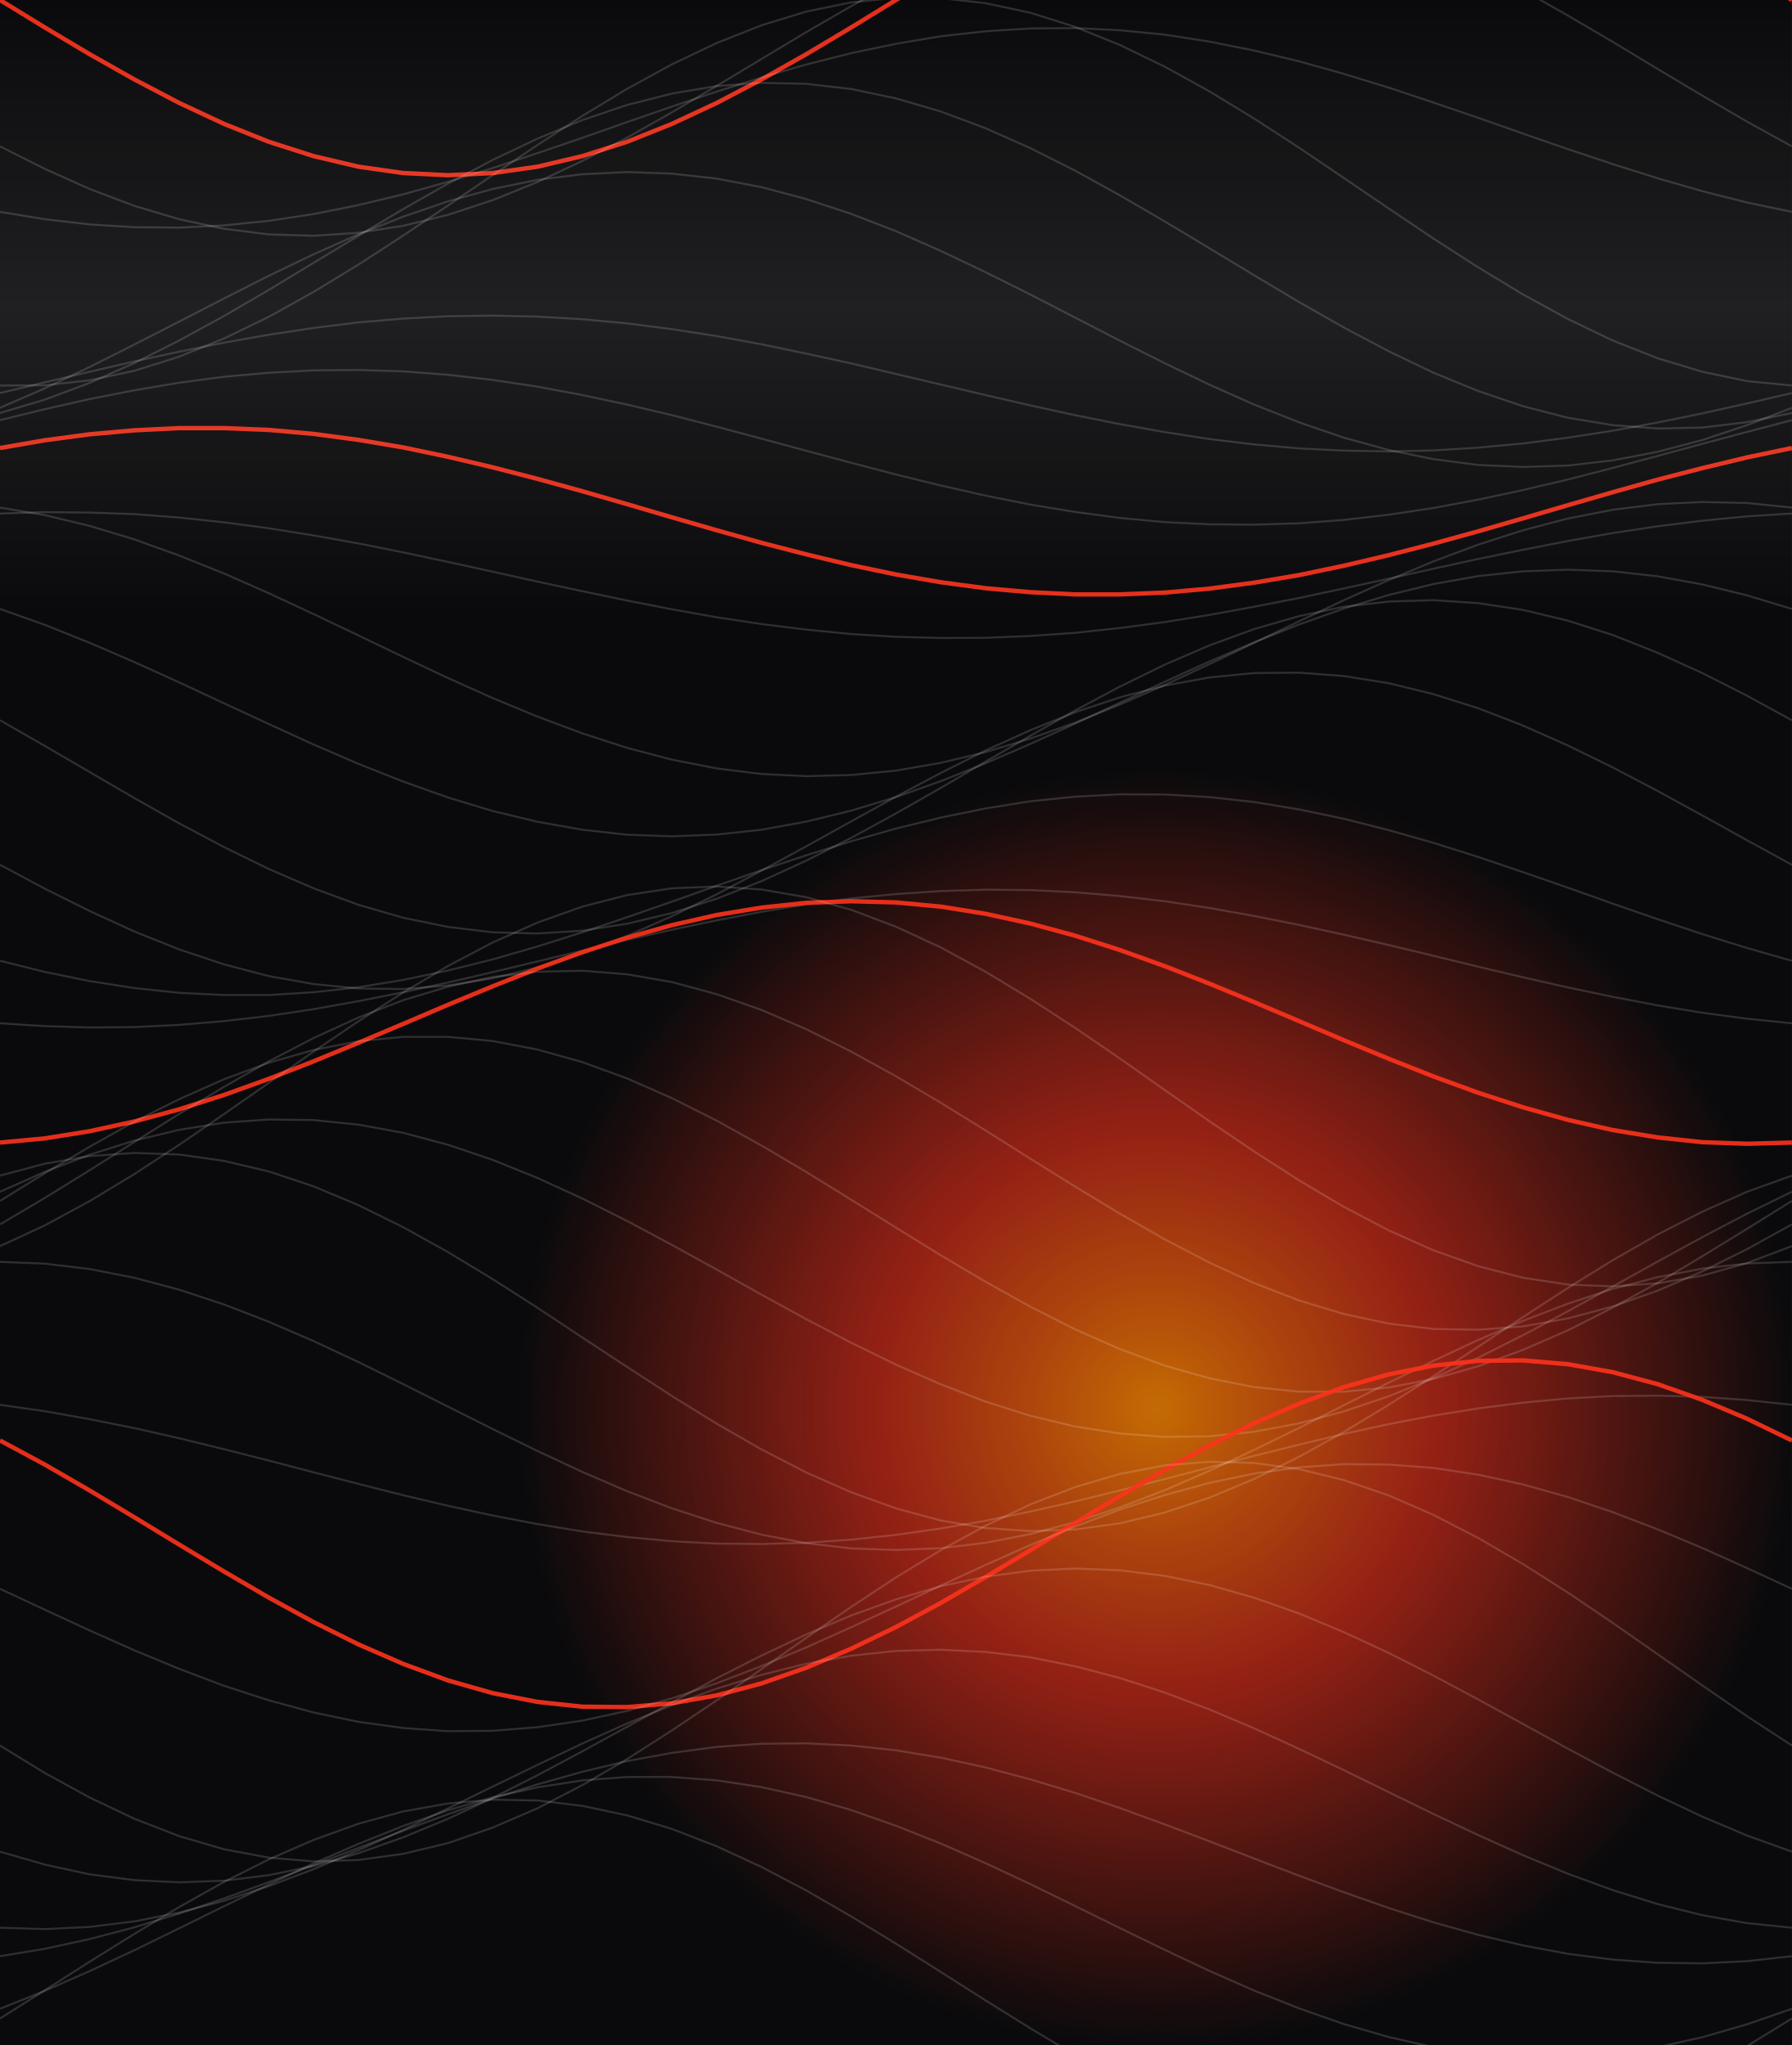
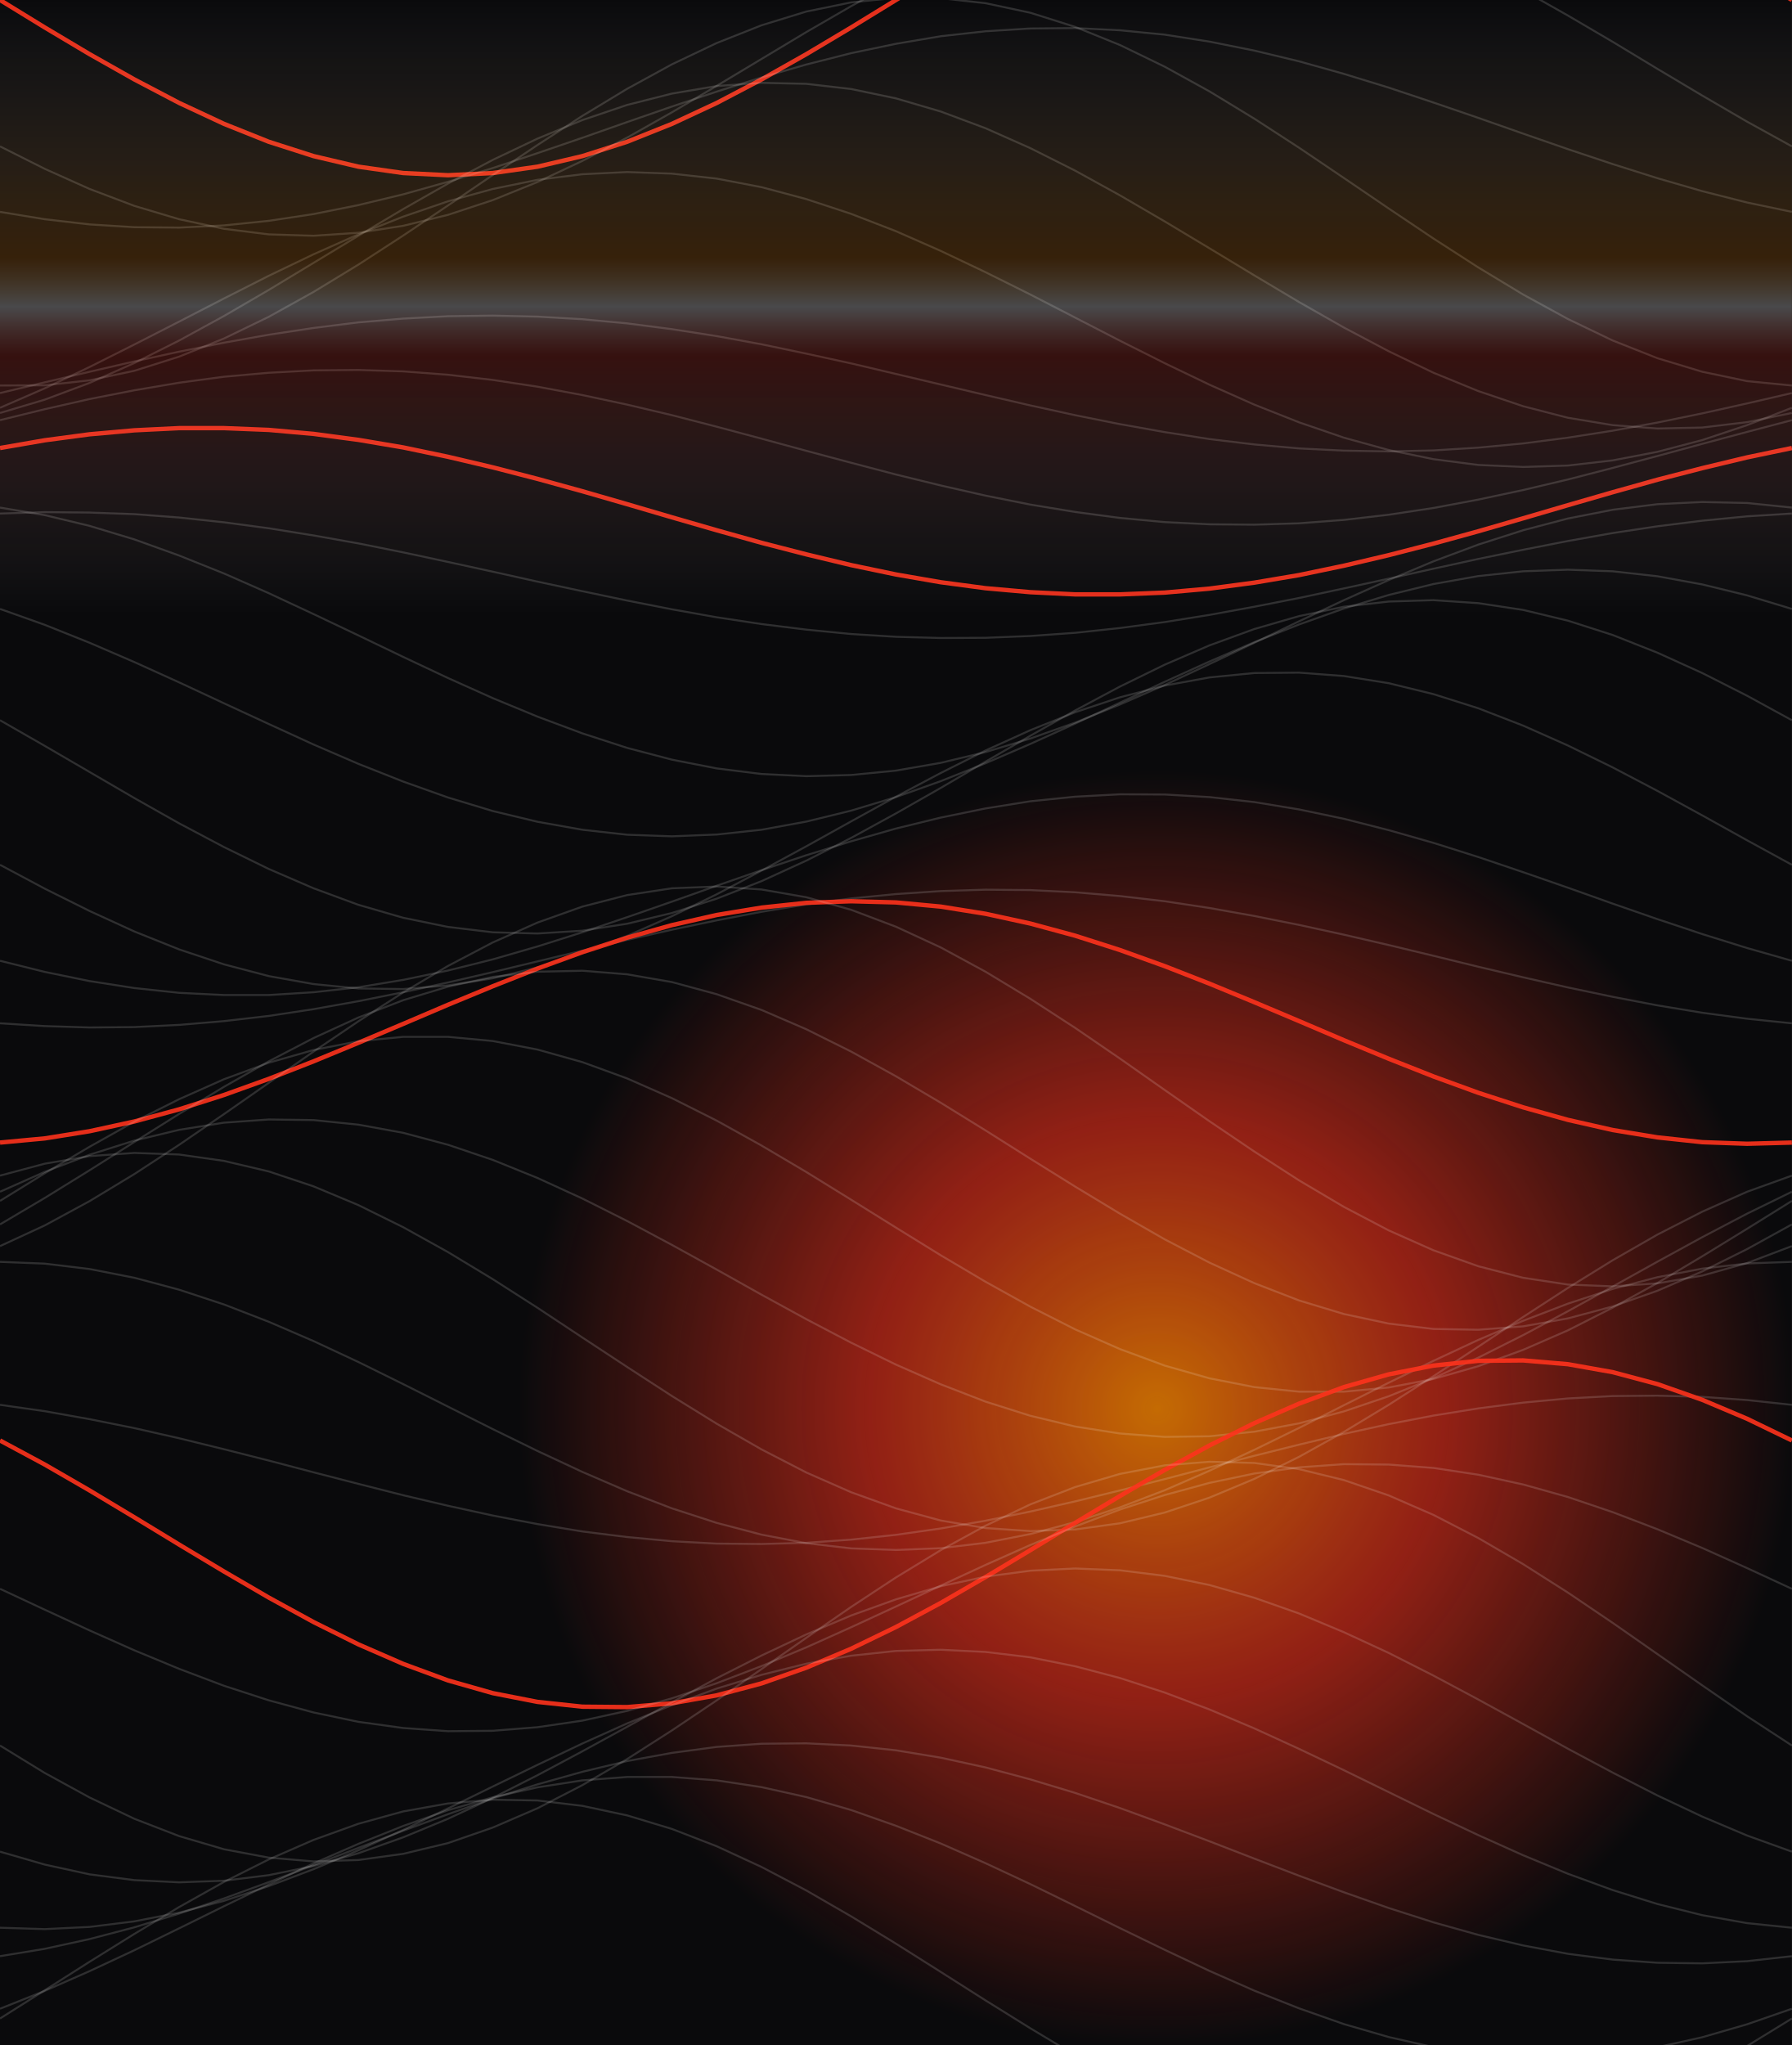
<svg xmlns="http://www.w3.org/2000/svg" viewBox="0 0 900 1027" width="900" height="1027" role="img">
  <defs>
    <radialGradient id="bloomplay08svg">
      <stop offset="0" stop-color="#ff8a00" stop-opacity="0.95" />
      <stop offset="0.45" stop-color="#fd321c" stop-opacity="0.7" />
      <stop offset="1" stop-color="#fd321c" stop-opacity="0" />
    </radialGradient>
    <linearGradient id="sweepplay08svg" x1="0" y1="0" x2="1" y2="1">
      <stop offset="0" stop-color="#8f1405" />
      <stop offset="0.55" stop-color="#fd321c" />
      <stop offset="1" stop-color="#ff8a00" />
    </linearGradient>
  </defs>
  <defs>
    <linearGradient id="scanplay08svg" x1="0" y1="0" x2="0" y2="1">
      <stop offset="0" stop-color="#fff" stop-opacity="0" />
-       <stop offset="0.5" stop-color="#fff" stop-opacity="0.09" />
+       <stop offset="0.42" stop-color="#ff8a00" stop-opacity="0.18" />
+       <stop offset="0.5" stop-color="#fff" stop-opacity="0.26" />
+       <stop offset="0.58" stop-color="#fd321c" stop-opacity="0.18" />
      <stop offset="1" stop-color="#fff" stop-opacity="0" />
    </linearGradient>
  </defs>
  <style>
-     .breathe { transform-origin: 50% 50%; animation: breathe 7s ease-in-out infinite alternate; }
+     .breathe { transform-origin: 50% 50%; animation: breathe 4.2s ease-in-out infinite alternate; }
    @keyframes breathe {
-       from { transform: scale(1.015) translate(-0.6%, 0.4%); }
-       to   { transform: scale(1.055) translate(0.6%, -0.6%); }
+       from { transform: scale(1.02) translate(-2.2%, 1.4%) rotate(-0.6deg); }
+       to   { transform: scale(1.13) translate(2.2%, -1.8%) rotate(0.6deg); }
    }
-     .scan { animation: scan 3.4s linear infinite; }
+     .scan { animation: scan 2.4s linear infinite; }
    @keyframes scan {
      from { transform: translateY(-359.4px); }
      to   { transform: translateY(1078.4px); }
    }
  </style>
  <rect width="900" height="1027" fill="#0a0a0b" />
  <g class="breathe">
    <rect width="900" height="1027" fill="#0a0a0c" />
    <circle cx="581.2" cy="707.5" r="324" fill="url(#bloomplay08svg)" opacity="0.8" />
    <polyline points="0,0 22.5,13.8 45,27.2 67.5,39.9 90,51.7 112.5,62.2 135,71.2 157.5,78.4 180,83.7 202.5,86.9 225,88 247.5,86.9 270,83.7 292.5,78.4 315,71.2 337.5,62.2 360,51.7 382.5,39.9 405,27.2 427.5,13.8 450,0 472.5,-13.8 495,-27.2 517.5,-39.9 540,-51.7 562.5,-62.2 585,-71.2 607.5,-78.4 630,-83.7 652.5,-86.9 675,-88 697.5,-86.9 720,-83.7 742.5,-78.4 765,-71.2 787.5,-62.2 810,-51.7 832.5,-39.9 855,-27.2 877.5,-13.8 900,0" fill="none" stroke="#fd321c" stroke-opacity="0.9" stroke-width="2.2" />
    <polyline points="0,73.5 22.5,84.8 45,94.9 67.5,103.4 90,110.1 112.5,114.9 135,117.7 157.5,118.4 180,116.9 202.5,113.4 225,107.9 247.5,100.5 270,91.4 292.5,80.8 315,69.1 337.5,56.4 360,43.1 382.5,29.6 405,16.1 427.5,3.1 450,-9.3 472.5,-20.6 495,-30.7 517.5,-39.2 540,-45.9 562.5,-50.7 585,-53.5 607.5,-54.2 630,-52.8 652.5,-49.2 675,-43.7 697.5,-36.3 720,-27.2 742.5,-16.6 765,-4.9 787.5,7.8 810,21 832.5,34.6 855,48 877.5,61.1 900,73.5" fill="none" stroke="#fff" stroke-opacity="0.15" stroke-width="1" />
    <polyline points="0,106.4 22.5,110.1 45,112.7 67.5,114.1 90,114.3 112.5,113.2 135,110.9 157.5,107.5 180,103 202.5,97.6 225,91.3 247.5,84.4 270,76.9 292.5,69.2 315,61.3 337.5,53.5 360,46 382.5,38.9 405,32.4 427.5,26.7 450,22 472.5,18.2 495,15.7 517.5,14.3 540,14.1 562.5,15.2 585,17.4 607.5,20.9 630,25.4 652.5,30.8 675,37.1 697.5,44 720,51.5 742.5,59.2 765,67.1 787.5,74.9 810,82.4 832.5,89.5 855,96 877.5,101.7 900,106.4" fill="none" stroke="#fff" stroke-opacity="0.15" stroke-width="1" />
    <polyline points="0,193.6 22.5,193.5 45,191 67.5,186.2 90,179.1 112.5,170 135,159.1 157.5,146.6 180,132.9 202.5,118.3 225,103.2 247.5,87.9 270,72.8 292.5,58.2 315,44.6 337.5,32.3 360,21.6 382.5,12.7 405,5.8 427.5,1.2 450,-1.1 472.5,-0.9 495,1.6 517.5,6.4 540,13.5 562.5,22.6 585,33.5 607.5,45.9 630,59.6 652.5,74.2 675,89.4 697.5,104.7 720,119.8 742.5,134.3 765,147.9 787.5,160.2 810,171 832.5,179.9 855,186.7 877.5,191.4 900,193.6" fill="none" stroke="#fff" stroke-opacity="0.15" stroke-width="1" />
    <polyline points="0,207.4 22.5,200.7 45,192.3 67.5,182.3 90,171 112.5,158.7 135,145.6 157.5,132 180,118.4 202.5,105 225,92.2 247.5,80.3 270,69.6 292.5,60.3 315,52.7 337.5,47 360,43.2 382.5,41.6 405,42.1 427.5,44.7 450,49.4 472.5,56 495,64.4 517.5,74.4 540,85.7 562.5,98.1 585,111.2 607.5,124.7 630,138.3 652.5,151.7 675,164.5 697.5,176.4 720,187.2 742.5,196.4 765,204 787.5,209.8 810,213.5 832.5,215.2 855,214.7 877.5,212 900,207.4" fill="none" stroke="#fff" stroke-opacity="0.15" stroke-width="1" />
    <polyline points="0,204.8 22.5,195 45,184.3 67.5,173 90,161.5 112.5,149.9 135,138.5 157.5,127.7 180,117.7 202.5,108.8 225,101.1 247.5,94.9 270,90.3 292.5,87.5 315,86.4 337.5,87.2 360,89.7 382.5,94 405,100 427.5,107.4 450,116.1 472.5,126 495,136.7 517.5,147.9 540,159.5 562.5,171.1 585,182.4 607.5,193.2 630,203.2 652.5,212.1 675,219.8 697.5,226 720,230.6 742.5,233.5 765,234.5 787.5,233.8 810,231.2 832.5,226.9 855,221 877.5,213.5 900,204.8" fill="none" stroke="#fff" stroke-opacity="0.15" stroke-width="1" />
    <polyline points="0,197.4 22.5,192 45,186.7 67.5,181.5 90,176.6 112.5,172.1 135,168.1 157.5,164.7 180,161.9 202.5,160 225,158.8 247.5,158.5 270,159 292.5,160.3 315,162.4 337.5,165.3 360,168.8 382.5,172.9 405,177.6 427.5,182.5 450,187.8 472.5,193.1 495,198.4 517.5,203.6 540,208.5 562.5,213 585,217 607.5,220.5 630,223.2 652.5,225.2 675,226.3 697.5,226.7 720,226.2 742.5,224.8 765,222.7 787.5,219.8 810,216.3 832.5,212.2 855,207.6 877.5,202.6 900,197.4" fill="none" stroke="#fff" stroke-opacity="0.15" stroke-width="1" />
    <polyline points="0,211 22.5,205.5 45,200.4 67.5,196 90,192.2 112.5,189.2 135,187.2 157.5,186 180,185.8 202.5,186.5 225,188.2 247.5,190.8 270,194.2 292.5,198.4 315,203.2 337.5,208.5 360,214.3 382.5,220.3 405,226.4 427.5,232.4 450,238.3 472.5,243.8 495,248.9 517.5,253.4 540,257.1 562.5,260.1 585,262.2 607.5,263.3 630,263.5 652.5,262.8 675,261.1 697.5,258.5 720,255.1 742.5,250.9 765,246.1 787.5,240.8 810,235 832.5,229 855,222.9 877.5,216.9 900,211" fill="none" stroke="#fff" stroke-opacity="0.15" stroke-width="1" />
    <polyline points="0,225 22.5,221.1 45,218.1 67.5,216.1 90,215 112.5,215 135,215.9 157.5,217.9 180,220.9 202.5,224.7 225,229.4 247.5,234.7 270,240.5 292.5,246.7 315,253.2 337.5,259.8 360,266.3 382.5,272.6 405,278.4 427.5,283.8 450,288.5 472.5,292.4 495,295.4 517.5,297.4 540,298.5 562.5,298.5 585,297.6 607.5,295.6 630,292.6 652.5,288.8 675,284.1 697.5,278.8 720,273 742.5,266.8 765,260.3 787.5,253.7 810,247.2 832.5,240.9 855,235.1 877.5,229.7 900,225" fill="none" stroke="#fd321c" stroke-opacity="0.9" stroke-width="2.2" />
    <polyline points="0,257.9 22.5,257.2 45,257.4 67.5,258.2 90,259.9 112.5,262.3 135,265.3 157.5,268.9 180,272.9 202.5,277.4 225,282.2 247.5,287.1 270,292.1 292.5,296.9 315,301.6 337.5,306 360,310 382.5,313.4 405,316.2 427.5,318.4 450,319.8 472.5,320.4 495,320.3 517.5,319.4 540,317.8 562.5,315.4 585,312.4 607.5,308.8 630,304.7 652.5,300.3 675,295.5 697.5,290.6 720,285.6 742.5,280.7 765,276.1 787.5,271.7 810,267.7 832.5,264.3 855,261.5 877.5,259.3 900,257.9" fill="none" stroke="#fff" stroke-opacity="0.15" stroke-width="1" />
    <polyline points="0,254.9 22.5,258.7 45,264.1 67.5,270.9 90,279 112.5,288 135,297.9 157.5,308.4 180,319.1 202.5,329.9 225,340.5 247.5,350.6 270,359.9 292.5,368.3 315,375.6 337.5,381.5 360,385.9 382.5,388.7 405,389.8 427.5,389.2 450,387 472.5,383.1 495,377.7 517.5,370.9 540,362.9 562.5,353.8 585,344 607.5,333.5 630,322.8 652.5,312 675,301.4 697.5,291.3 720,281.9 742.5,273.5 765,266.3 787.5,260.4 810,256 832.5,253.2 855,252.1 877.5,252.6 900,254.9" fill="none" stroke="#fff" stroke-opacity="0.15" stroke-width="1" />
    <polyline points="0,305.8 22.5,313.8 45,322.8 67.5,332.5 90,342.7 112.5,353.2 135,363.6 157.5,373.9 180,383.6 202.5,392.5 225,400.5 247.5,407.3 270,412.7 292.5,416.7 315,419.2 337.5,420 360,419.1 382.5,416.7 405,412.6 427.5,407.1 450,400.3 472.5,392.3 495,383.3 517.5,373.6 540,363.4 562.5,352.9 585,342.4 607.5,332.2 630,322.5 652.5,313.6 675,305.6 697.5,298.8 720,293.3 742.5,289.3 765,286.9 787.5,286.1 810,286.9 832.5,289.4 855,293.5 877.5,299 900,305.8" fill="none" stroke="#fff" stroke-opacity="0.15" stroke-width="1" />
    <polyline points="0,361.7 22.5,374.6 45,387.7 67.5,400.8 90,413.5 112.5,425.4 135,436.4 157.5,446.1 180,454.4 202.5,460.9 225,465.5 247.5,468.2 270,468.8 292.5,467.4 315,463.9 337.5,458.5 360,451.3 382.5,442.5 405,432.2 427.5,420.8 450,408.5 472.5,395.7 495,382.5 517.5,369.5 540,356.8 562.5,344.8 585,333.8 607.5,324.1 630,315.9 652.5,309.4 675,304.7 697.5,302.1 720,301.4 742.5,302.9 765,306.3 787.5,311.7 810,318.9 832.5,327.8 855,338 877.5,349.4 900,361.7" fill="none" stroke="#fff" stroke-opacity="0.15" stroke-width="1" />
    <polyline points="0,434.3 22.5,446.3 45,457.5 67.5,467.8 90,476.8 112.5,484.3 135,490.2 157.5,494.2 180,496.4 202.5,496.7 225,494.9 247.5,491.3 270,485.8 292.5,478.7 315,470 337.5,460.1 360,449.1 382.5,437.2 405,425 427.5,412.5 450,400.1 472.5,388.2 495,376.9 517.5,366.7 540,357.7 562.5,350.2 585,344.3 607.5,340.2 630,338 652.5,337.8 675,339.5 697.5,343.1 720,348.6 742.5,355.7 765,364.4 787.5,374.4 810,385.4 832.5,397.2 855,409.5 877.5,422 900,434.3" fill="none" stroke="#fff" stroke-opacity="0.15" stroke-width="1" />
    <polyline points="0,482.5 22.5,488.1 45,492.7 67.5,496.2 90,498.6 112.5,499.7 135,499.7 157.5,498.3 180,495.8 202.5,492.1 225,487.4 247.5,481.8 270,475.3 292.5,468.2 315,460.6 337.5,452.8 360,444.8 382.5,437 405,429.5 427.5,422.5 450,416.1 472.5,410.6 495,406 517.5,402.4 540,400.1 562.5,398.9 585,399 607.5,400.3 630,402.8 652.5,406.5 675,411.2 697.5,416.9 720,423.3 742.5,430.4 765,438 787.5,445.8 810,453.8 832.5,461.6 855,469.1 877.5,476.1 900,482.5" fill="none" stroke="#fff" stroke-opacity="0.15" stroke-width="1" />
    <polyline points="0,513.9 22.5,515.3 45,516 67.5,515.8 90,514.7 112.5,512.8 135,510.2 157.5,506.8 180,502.8 202.5,498.3 225,493.4 247.5,488.2 270,482.8 292.5,477.4 315,472 337.5,466.9 360,462.2 382.5,457.9 405,454.2 427.5,451.2 450,449 472.5,447.5 495,446.8 517.5,447 540,448.1 562.5,450 585,452.6 607.5,456 630,460 652.5,464.5 675,469.4 697.5,474.6 720,480 742.5,485.5 765,490.8 787.5,495.9 810,500.6 832.5,504.9 855,508.6 877.5,511.6 900,513.9" fill="none" stroke="#fff" stroke-opacity="0.15" stroke-width="1" />
    <polyline points="0,573.8 22.5,571.7 45,568.1 67.5,563.2 90,557.1 112.5,549.9 135,541.8 157.5,533 180,523.7 202.5,514.2 225,504.6 247.5,495.3 270,486.4 292.5,478.2 315,470.9 337.5,464.6 360,459.5 382.5,455.8 405,453.4 427.5,452.6 450,453.2 472.5,455.3 495,458.9 517.5,463.8 540,469.9 562.5,477.1 585,485.2 607.5,494 630,503.3 652.5,512.8 675,522.4 697.5,531.7 720,540.6 742.5,548.8 765,556.1 787.5,562.4 810,567.5 832.5,571.2 855,573.6 877.5,574.4 900,573.8" fill="none" stroke="#fd321c" stroke-opacity="0.9" stroke-width="2.2" />
    <polyline points="0,625.8 22.5,615.4 45,603.2 67.5,589.6 90,574.9 112.5,559.5 135,543.8 157.5,528.1 180,512.9 202.5,498.4 225,485.1 247.5,473.3 270,463.3 292.5,455.3 315,449.5 337.5,446.1 360,445.2 382.5,446.7 405,450.6 427.5,456.9 450,465.4 472.5,475.8 495,488 517.5,501.6 540,516.2 562.5,531.6 585,547.4 607.5,563.1 630,578.3 652.5,592.8 675,606.1 697.5,617.9 720,627.9 742.5,635.9 765,641.7 787.5,645.1 810,646 832.5,644.5 855,640.6 877.5,634.3 900,625.8" fill="none" stroke="#fff" stroke-opacity="0.15" stroke-width="1" />
    <polyline points="0,614.9 22.5,601.6 45,587.7 67.5,573.5 90,559.4 112.5,545.8 135,533 157.5,521.3 180,511 202.5,502.3 225,495.5 247.5,490.6 270,488 292.5,487.5 315,489.3 337.5,493.2 360,499.3 382.5,507.2 405,516.9 427.5,528.1 450,540.5 472.5,553.8 495,567.7 517.5,581.9 540,595.9 562.5,609.5 585,622.4 607.5,634.1 630,644.4 652.5,653.1 675,659.9 697.5,664.7 720,667.4 742.5,667.8 765,666.1 787.5,662.1 810,656.1 832.5,648.2 855,638.5 877.5,627.3 900,614.9" fill="none" stroke="#fff" stroke-opacity="0.15" stroke-width="1" />
    <polyline points="0,603.1 22.5,589.2 45,575.9 67.5,563.3 90,552 112.5,542 135,533.7 157.5,527.3 180,522.9 202.5,520.7 225,520.7 247.5,522.8 270,527.1 292.5,533.4 315,541.6 337.5,551.5 360,562.8 382.5,575.3 405,588.6 427.5,602.5 450,616.5 472.5,630.4 495,643.7 517.5,656.2 540,667.6 562.5,677.5 585,685.8 607.5,692.2 630,696.6 652.5,698.9 675,698.9 697.5,696.8 720,692.5 742.5,686.1 765,677.9 787.5,668.1 810,656.7 832.5,644.3 855,630.9 877.5,617.1 900,603.1" fill="none" stroke="#fff" stroke-opacity="0.15" stroke-width="1" />
    <polyline points="0,598.5 22.5,588.5 45,579.9 67.5,572.8 90,567.4 112.5,563.8 135,562.2 157.5,562.5 180,564.8 202.5,568.9 225,574.9 247.5,582.5 270,591.6 292.5,601.9 315,613.2 337.5,625.2 360,637.6 382.5,650.2 405,662.5 427.5,674.3 450,685.3 472.5,695.2 495,703.9 517.5,711 540,716.4 562.5,719.9 585,721.6 607.5,721.3 630,719 652.5,714.8 675,708.8 697.5,701.2 720,692.1 742.5,681.8 765,670.5 787.5,658.5 810,646.1 832.5,633.6 855,621.3 877.5,609.5 900,598.5" fill="none" stroke="#fff" stroke-opacity="0.15" stroke-width="1" />
    <polyline points="0,590.4 22.5,584.4 45,580.6 67.5,579 90,579.8 112.5,583 135,588.3 157.5,595.8 180,605.2 202.5,616.3 225,628.8 247.5,642.4 270,656.8 292.5,671.7 315,686.5 337.5,701.1 360,715 382.5,727.9 405,739.5 427.5,749.4 450,757.5 472.5,763.6 495,767.4 517.5,768.9 540,768.1 562.5,765 585,759.6 607.5,752.1 630,742.7 652.5,731.6 675,719.1 697.5,705.5 720,691.1 742.5,676.3 765,661.4 787.5,646.8 810,632.9 832.5,620 855,608.5 877.5,598.5 900,590.4" fill="none" stroke="#fff" stroke-opacity="0.15" stroke-width="1" />
    <polyline points="0,633.7 22.5,634.6 45,637.3 67.5,641.7 90,647.7 112.5,655.1 135,663.8 157.5,673.5 180,684 202.5,695.1 225,706.4 247.5,717.7 270,728.7 292.5,739.2 315,748.9 337.5,757.5 360,764.8 382.5,770.7 405,775 427.5,777.6 450,778.4 472.5,777.5 495,774.8 517.5,770.4 540,764.4 562.5,757 585,748.4 607.5,738.6 630,728.1 652.5,717.1 675,705.7 697.5,694.4 720,683.4 742.5,672.9 765,663.3 787.5,654.7 810,647.3 832.5,641.4 855,637.1 877.5,634.5 900,633.7" fill="none" stroke="#fff" stroke-opacity="0.15" stroke-width="1" />
    <polyline points="0,705.5 22.5,708.7 45,712.7 67.5,717.2 90,722.3 112.5,727.8 135,733.5 157.5,739.4 180,745.2 202.5,750.9 225,756.2 247.5,761.1 270,765.4 292.5,769.1 315,771.9 337.5,774 360,775.2 382.5,775.4 405,774.8 427.5,773.2 450,770.8 472.5,767.6 495,763.7 517.5,759.1 540,754 562.5,748.5 585,742.8 607.5,736.9 630,731.1 652.5,725.5 675,720.1 697.5,715.2 720,710.9 742.5,707.3 765,704.4 787.5,702.3 810,701.1 832.5,700.9 855,701.5 877.5,703.1 900,705.5" fill="none" stroke="#fff" stroke-opacity="0.15" stroke-width="1" />
    <polyline points="0,723.4 22.5,735.5 45,748.5 67.5,762 90,775.7 112.5,789.2 135,802.3 157.5,814.6 180,825.8 202.5,835.6 225,843.9 247.5,850.3 270,854.7 292.5,857.1 315,857.3 337.5,855.4 360,851.4 382.5,845.4 405,837.5 427.5,828 450,817.1 472.5,805 495,792 517.5,778.5 540,764.8 562.5,751.3 585,738.2 607.5,725.9 630,714.7 652.5,704.9 675,696.6 697.5,690.2 720,685.8 742.5,683.4 765,683.2 787.5,685.1 810,689.1 832.5,695.1 855,703 877.5,712.5 900,723.4" fill="none" stroke="#fd321c" stroke-opacity="0.9" stroke-width="2.2" />
    <polyline points="0,797.9 22.5,808.4 45,818.8 67.5,828.8 90,838.1 112.5,846.6 135,853.9 157.5,860 180,864.7 202.5,867.8 225,869.4 247.5,869.2 270,867.4 292.5,864.1 315,859.2 337.5,852.9 360,845.3 382.5,836.7 405,827.3 427.5,817.2 450,806.8 472.5,796.3 495,785.9 517.5,775.9 540,766.6 562.5,758.1 585,750.8 607.5,744.7 630,740 652.5,736.9 675,735.3 697.5,735.5 720,737.2 742.5,740.6 765,745.5 787.5,751.8 810,759.4 832.5,768 855,777.4 877.5,787.5 900,797.9" fill="none" stroke="#fff" stroke-opacity="0.15" stroke-width="1" />
    <polyline points="0,876.6 22.5,890.4 45,902.7 67.5,913.4 90,922.1 112.5,928.7 135,932.9 157.5,934.8 180,934.1 202.5,931 225,925.6 247.5,917.8 270,908.1 292.5,896.5 315,883.4 337.5,869 360,853.9 382.5,838.2 405,822.5 427.5,807 450,792.2 472.5,778.5 495,766.2 517.5,755.5 540,746.8 562.5,740.2 585,735.9 607.5,734.1 630,734.7 652.5,737.8 675,743.3 697.5,751 720,760.8 742.5,772.4 765,785.5 787.5,799.8 810,815 832.5,830.7 855,846.4 877.5,861.9 900,876.6" fill="none" stroke="#fff" stroke-opacity="0.15" stroke-width="1" />
    <polyline points="0,929.9 22.5,936.4 45,941.3 67.5,944.2 90,945.3 112.5,944.5 135,941.7 157.5,937.1 180,930.7 202.5,922.7 225,913.4 247.5,902.9 270,891.5 292.5,879.5 315,867.2 337.5,854.9 360,842.8 382.5,831.4 405,820.8 427.5,811.3 450,803.2 472.5,796.6 495,791.8 517.5,788.8 540,787.7 562.5,788.6 585,791.4 607.5,796 630,802.4 652.5,810.3 675,819.7 697.5,830.1 720,841.5 742.5,853.5 765,865.8 787.5,878.2 810,890.2 832.5,901.7 855,912.3 877.5,921.8 900,929.9" fill="none" stroke="#fff" stroke-opacity="0.15" stroke-width="1" />
    <polyline points="0,968.1 22.5,968.8 45,967.7 67.5,964.9 90,960.5 112.5,954.6 135,947.2 157.5,938.7 180,929.2 202.5,919 225,908.2 247.5,897.2 270,886.3 292.5,875.6 315,865.5 337.5,856.3 360,848 382.5,841.1 405,835.5 427.5,831.5 450,829.1 472.5,828.5 495,829.6 517.5,832.3 540,836.8 562.5,842.7 585,850 607.5,858.5 630,868 652.5,878.3 675,889 697.5,900 720,911 742.5,921.6 765,931.7 787.5,941 810,949.2 832.5,956.2 855,961.8 877.5,965.8 900,968.1" fill="none" stroke="#fff" stroke-opacity="0.15" stroke-width="1" />
    <polyline points="0,982.4 22.5,978.7 45,973.8 67.5,967.9 90,961 112.5,953.4 135,945.2 157.5,936.7 180,928 202.5,919.4 225,911.1 247.5,903.2 270,896.1 292.5,889.8 315,884.4 337.5,880.3 360,877.3 382.5,875.7 405,875.5 427.5,876.6 450,879 472.5,882.7 495,887.6 517.5,893.6 540,900.4 562.5,908 585,916.2 607.5,924.7 630,933.4 652.5,942 675,950.3 697.5,958.2 720,965.4 742.5,971.7 765,977 787.5,981.2 810,984.1 832.5,985.7 855,986 877.5,984.9 900,982.4" fill="none" stroke="#fff" stroke-opacity="0.15" stroke-width="1" />
    <polyline points="0,1008.8 22.5,999.8 45,989.9 67.5,979.4 90,968.4 112.5,957.3 135,946.4 157.5,935.8 180,926 202.5,917 225,909.1 247.5,902.6 270,897.6 292.5,894.1 315,892.4 337.5,892.4 360,894.1 382.5,897.5 405,902.5 427.5,909 450,916.9 472.5,925.8 495,935.7 517.5,946.2 540,957.2 562.5,968.3 585,979.2 607.5,989.8 630,999.7 652.5,1008.6 675,1016.5 697.5,1023 720,1028.1 742.5,1031.5 765,1033.2 787.5,1033.3 810,1031.5 832.5,1028.1 855,1023.1 877.5,1016.6 900,1008.8" fill="none" stroke="#fff" stroke-opacity="0.15" stroke-width="1" />
    <polyline points="0,1013.7 22.5,999.5 45,985.2 67.5,971.2 90,957.7 112.5,945.1 135,933.8 157.5,924 180,915.9 202.5,909.7 225,905.7 247.5,903.8 270,904.2 292.5,906.9 315,911.7 337.5,918.5 360,927.2 382.5,937.6 405,949.4 427.5,962.4 450,976.1 472.5,990.3 495,1004.6 517.5,1018.6 540,1032.1 562.5,1044.7 585,1056 607.5,1065.9 630,1073.9 652.5,1080.1 675,1084.1 697.5,1086 720,1085.6 742.5,1082.9 765,1078.2 787.5,1071.3 810,1062.6 832.5,1052.2 855,1040.4 877.5,1027.5 900,1013.7" fill="none" stroke="#fff" stroke-opacity="0.15" stroke-width="1" />
  </g>
  <rect class="scan" width="900" height="308.1" fill="url(#scanplay08svg)" />
</svg>
